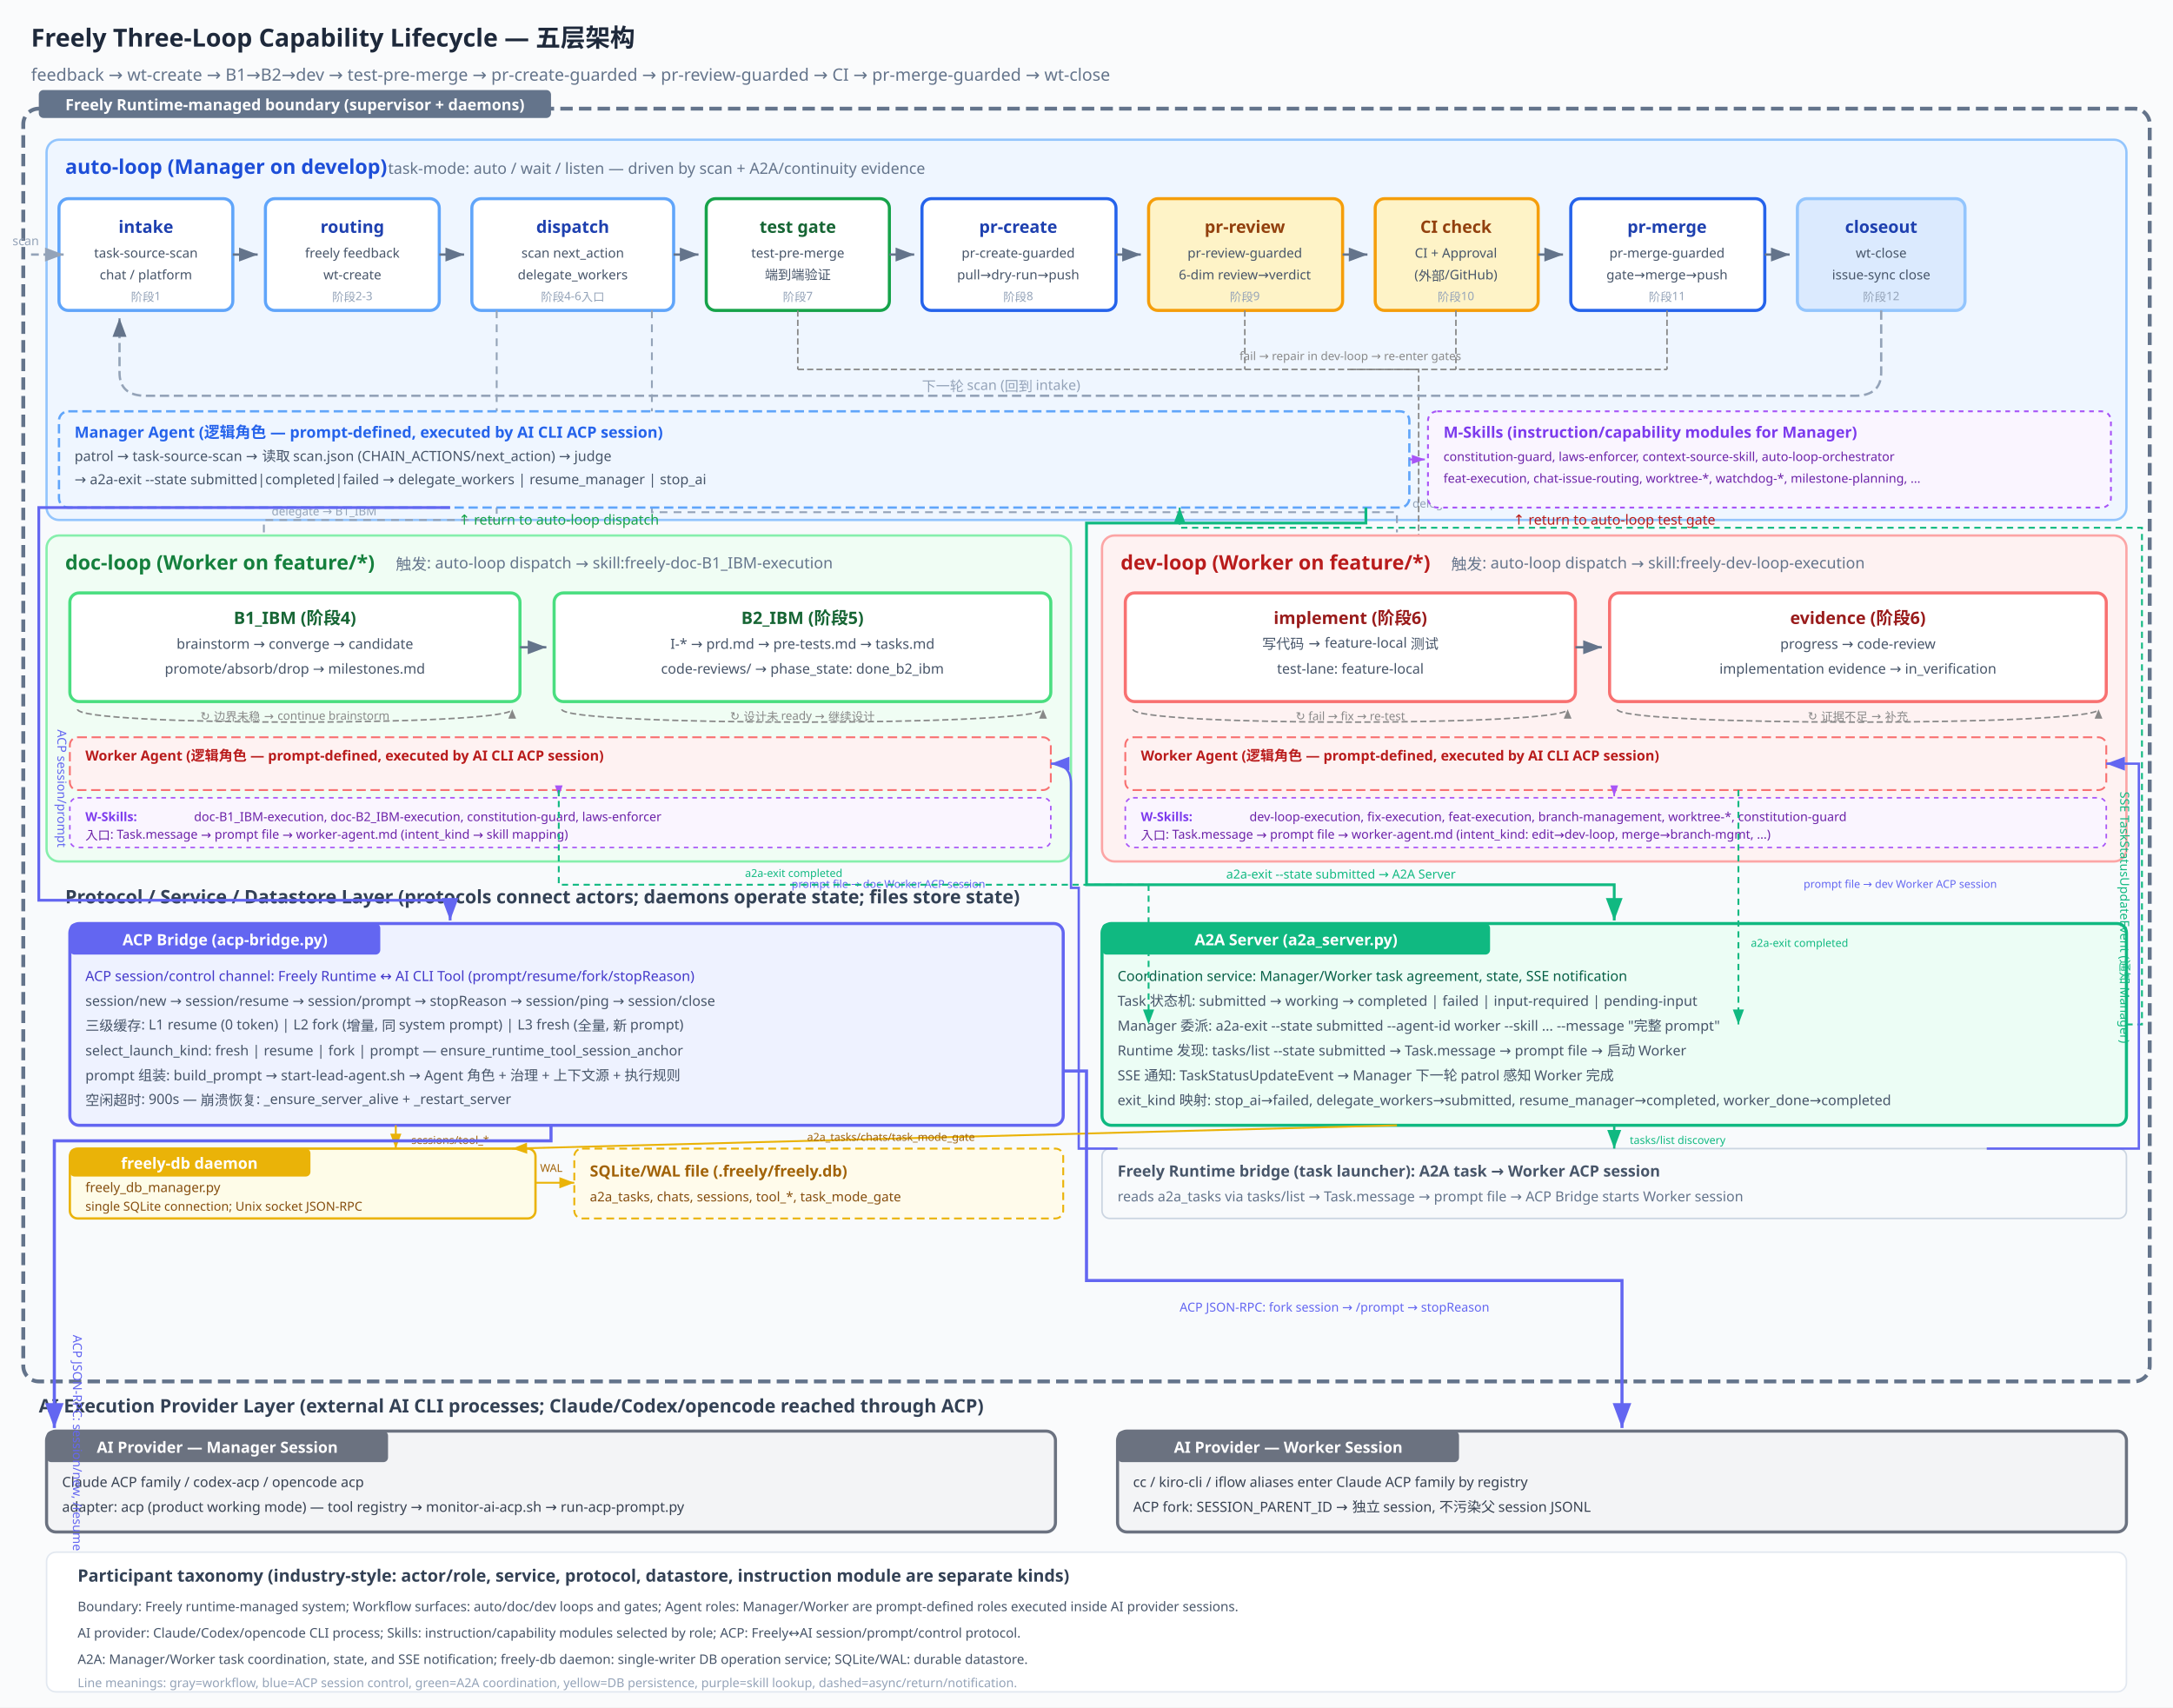
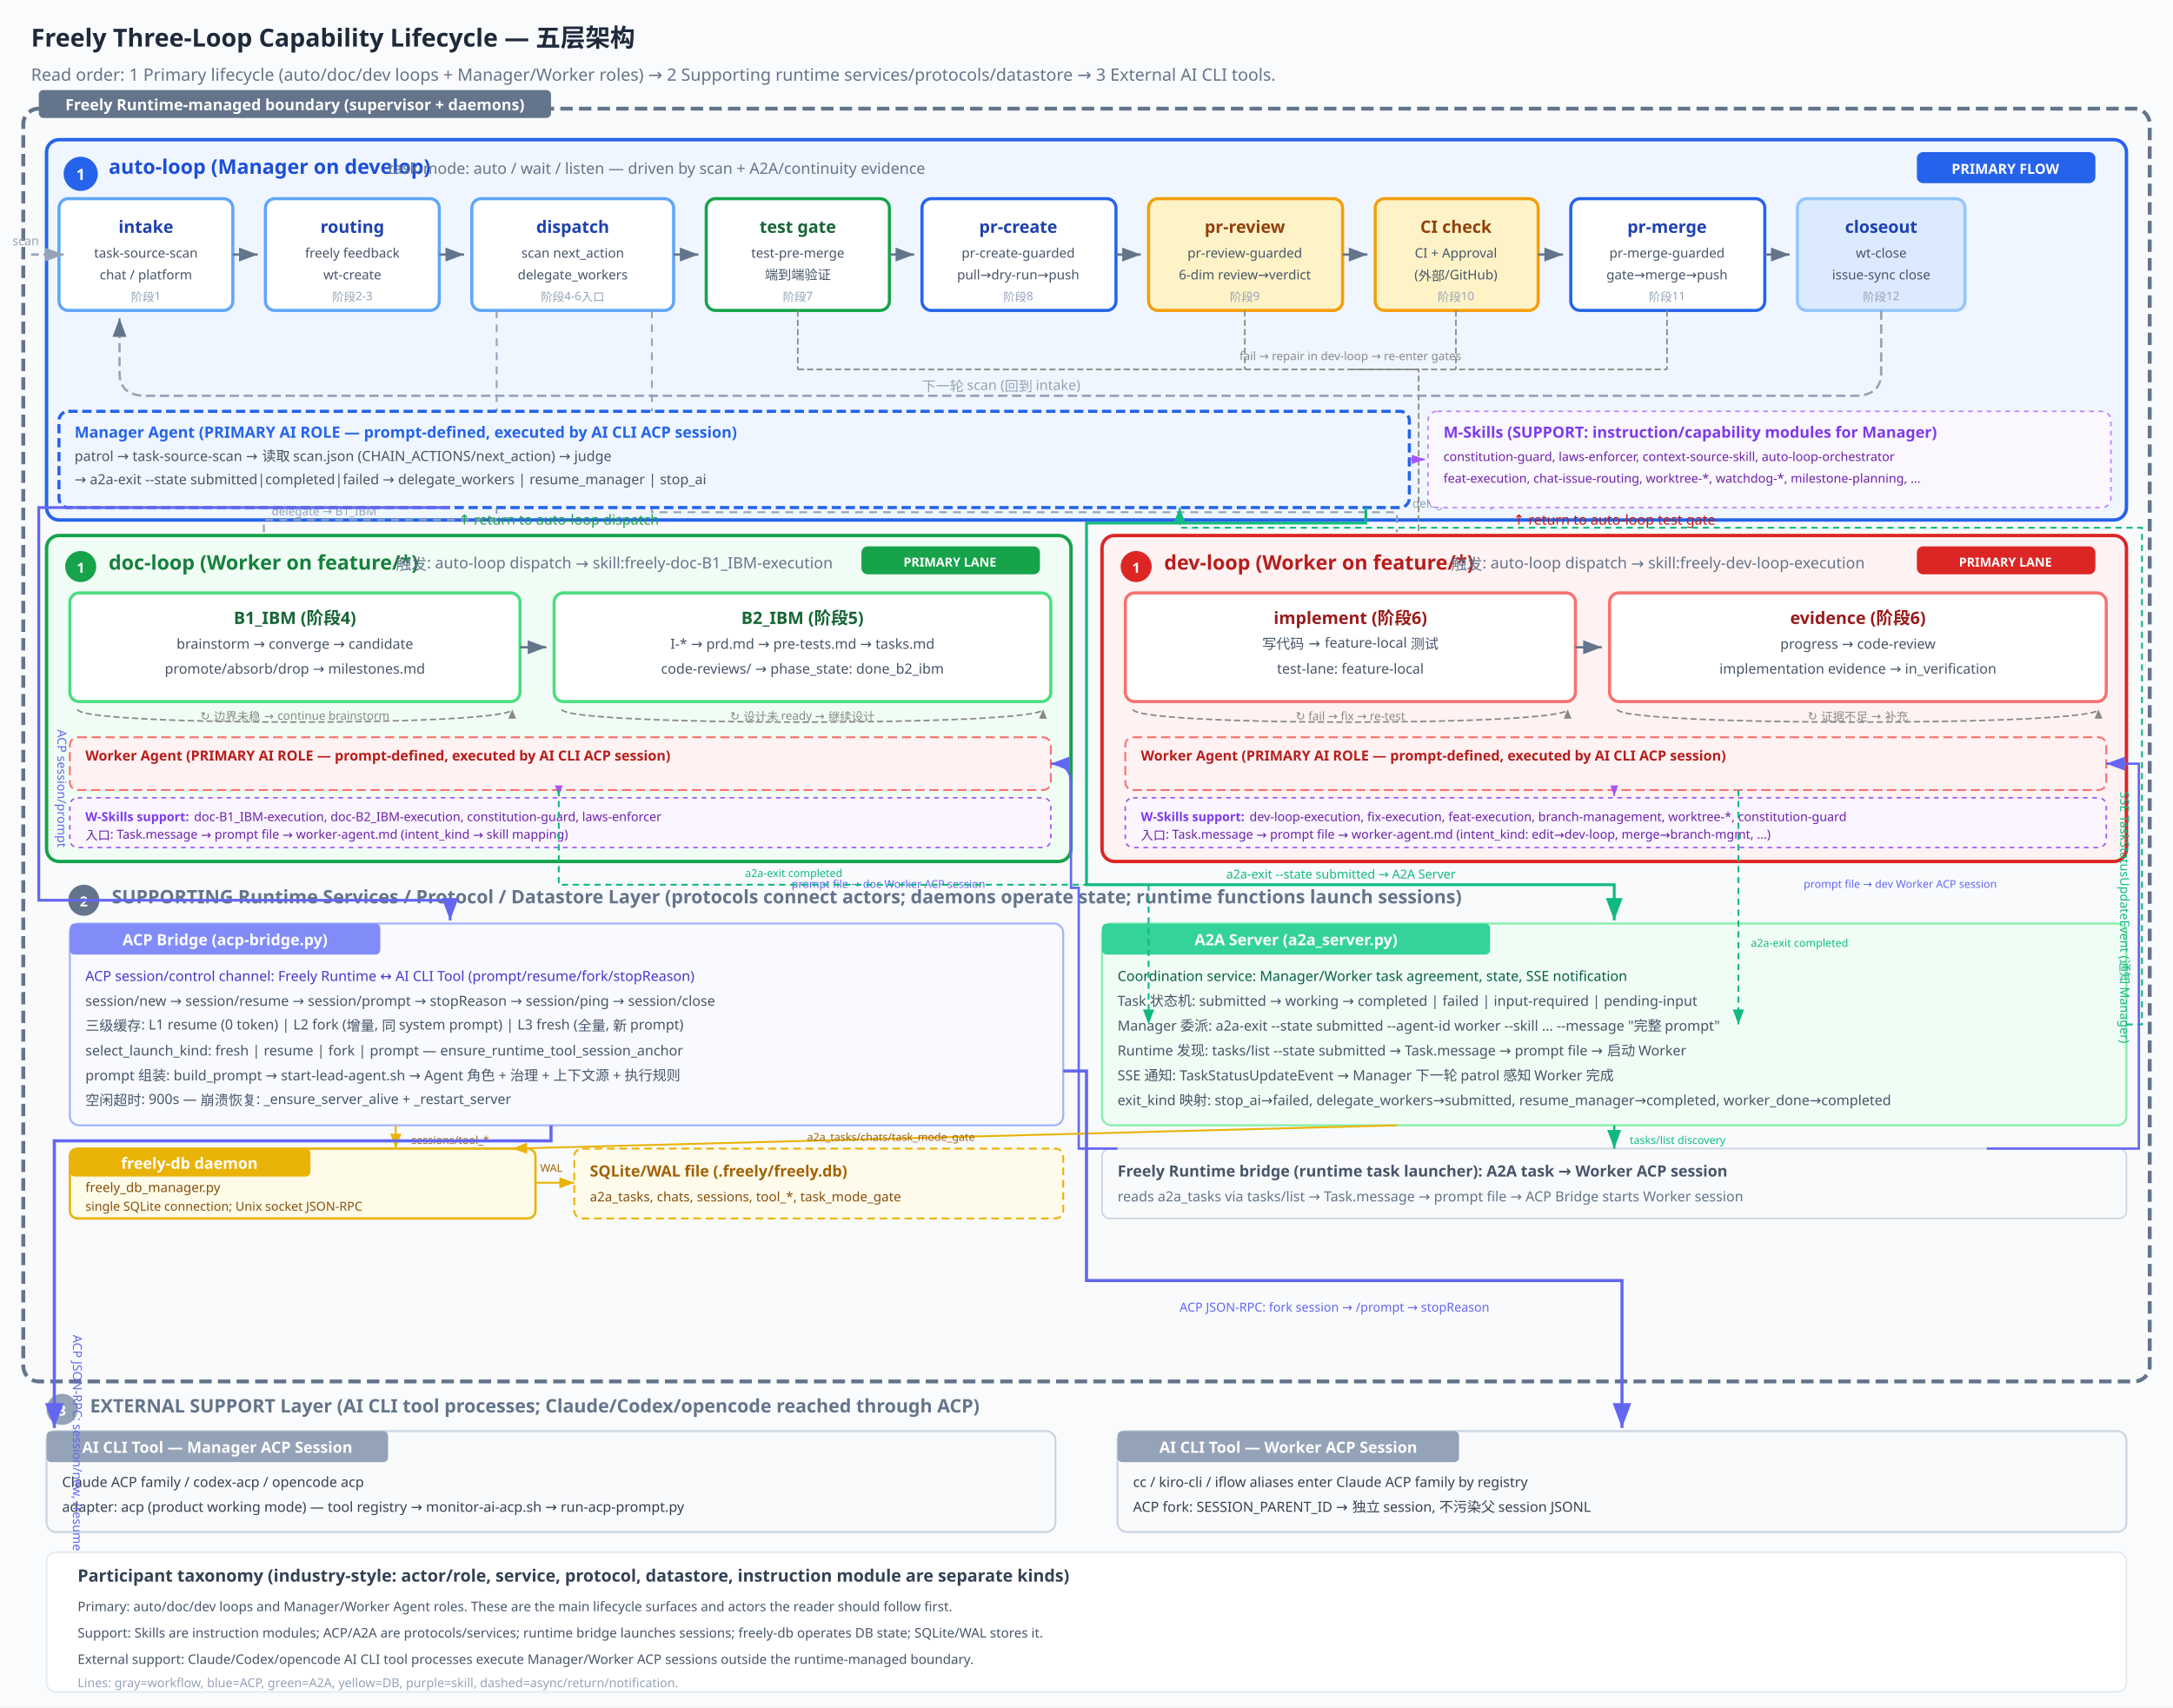
<svg xmlns="http://www.w3.org/2000/svg" viewBox="0 0 1400 1100" width="1400" height="1100">
  <defs>
    <marker id="arrow" markerWidth="8" markerHeight="6" refX="8" refY="3" orient="auto">
      <path d="M0,0 L8,3 L0,6 Z" fill="#64748b" />
    </marker>
    <marker id="arrow-acp" markerWidth="8" markerHeight="6" refX="8" refY="3" orient="auto">
      <path d="M0,0 L8,3 L0,6 Z" fill="#6366f1" />
    </marker>
    <marker id="arrow-a2a" markerWidth="8" markerHeight="6" refX="8" refY="3" orient="auto">
      <path d="M0,0 L8,3 L0,6 Z" fill="#10b981" />
    </marker>
    <marker id="arrow-scan" markerWidth="8" markerHeight="6" refX="8" refY="3" orient="auto">
      <path d="M0,0 L8,3 L0,6 Z" fill="#94a3b8" />
    </marker>
    <marker id="arrow-db" markerWidth="8" markerHeight="6" refX="8" refY="3" orient="auto">
      <path d="M0,0 L8,3 L0,6 Z" fill="#eab308" />
    </marker>
    <marker id="arrow-skill" markerWidth="7" markerHeight="5" refX="7" refY="2.5" orient="auto">
      <path d="M0,0 L7,2.5 L0,5 Z" fill="#a855f7" />
    </marker>
    <marker id="loop-arrow" markerWidth="6" markerHeight="5" refX="6" refY="2.5" orient="auto">
      <path d="M0,0 L6,2.5 L0,5 Z" fill="#888" />
    </marker>
  </defs>
  <rect width="1400" height="1100" fill="#fafbfc" />
  <text x="20" y="30" font-size="16" font-weight="bold" fill="#1e293b" font-family="system-ui, sans-serif">Freely Three-Loop Capability Lifecycle — 五层架构</text>
-   <text x="20" y="52" font-size="11" fill="#64748b" font-family="system-ui, sans-serif">feedback → wt-create → B1→B2→dev → test-pre-merge → pr-create-guarded → pr-review-guarded → CI → pr-merge-guarded → wt-close</text>
+   <text x="20" y="52" font-size="11" fill="#64748b" font-family="system-ui, sans-serif">Read order: 1 Primary lifecycle (auto/doc/dev loops + Manager/Worker roles) → 2 Supporting runtime services/protocols/datastore → 3 External AI CLI tools.</text>
  <rect x="15" y="70" width="1370" height="820" rx="10" fill="#f8fafc" stroke="#64748b" stroke-width="2.5" stroke-dasharray="8,4" />
  <rect x="25" y="58" width="330" height="18" rx="3" fill="#64748b" />
  <text x="190" y="71" text-anchor="middle" font-size="10" font-weight="bold" fill="white" font-family="system-ui, sans-serif">Freely Runtime-managed boundary (supervisor + daemons)</text>
-   <rect x="30" y="90" width="1340" height="245" rx="8" fill="#eff6ff" stroke="#93c5fd" stroke-width="1.5" />
-   <text x="42" y="112" font-size="13" font-weight="bold" fill="#1d4ed8" font-family="system-ui, sans-serif">auto-loop (Manager on develop)</text>
+   <rect x="30" y="90" width="1340" height="245" rx="8" fill="#eff6ff" stroke="#2563eb" stroke-width="2.2" />
+   <circle cx="52" cy="112" r="11" fill="#2563eb" />
+   <text x="52" y="116" text-anchor="middle" font-size="10" font-weight="bold" fill="white" font-family="system-ui, sans-serif">1</text>
+   <text x="70" y="112" font-size="13" font-weight="bold" fill="#1d4ed8" font-family="system-ui, sans-serif">auto-loop (Manager on develop)</text>
  <text x="250" y="112" font-size="10" fill="#64748b" font-family="system-ui, sans-serif">task-mode: auto / wait / listen — driven by scan + A2A/continuity evidence</text>
+   <rect x="1235" y="98" width="115" height="20" rx="4" fill="#2563eb" />
+   <text x="1292" y="112" text-anchor="middle" font-size="9" font-weight="bold" fill="white" font-family="system-ui, sans-serif">PRIMARY FLOW</text>
  <rect x="38" y="128" width="112" height="72" rx="6" fill="white" stroke="#60a5fa" stroke-width="2" />
  <text x="94" y="150" text-anchor="middle" font-size="11" font-weight="bold" fill="#1e40af" font-family="system-ui, sans-serif">intake</text>
  <text x="94" y="166" text-anchor="middle" font-size="8.5" fill="#475569" font-family="system-ui, sans-serif">task-source-scan</text>
  <text x="94" y="180" text-anchor="middle" font-size="8.5" fill="#475569" font-family="system-ui, sans-serif">chat / platform</text>
  <text x="94" y="194" text-anchor="middle" font-size="7.5" fill="#94a3b8" font-family="system-ui, sans-serif">阶段1</text>
  <line x1="150" y1="164" x2="166" y2="164" stroke="#64748b" stroke-width="1.5" marker-end="url(#arrow)" />
  <rect x="171" y="128" width="112" height="72" rx="6" fill="white" stroke="#60a5fa" stroke-width="2" />
  <text x="227" y="150" text-anchor="middle" font-size="11" font-weight="bold" fill="#1e40af" font-family="system-ui, sans-serif">routing</text>
  <text x="227" y="166" text-anchor="middle" font-size="8.5" fill="#475569" font-family="system-ui, sans-serif">freely feedback</text>
  <text x="227" y="180" text-anchor="middle" font-size="8.5" fill="#475569" font-family="system-ui, sans-serif">wt-create</text>
  <text x="227" y="194" text-anchor="middle" font-size="7.5" fill="#94a3b8" font-family="system-ui, sans-serif">阶段2-3</text>
  <line x1="283" y1="164" x2="299" y2="164" stroke="#64748b" stroke-width="1.5" marker-end="url(#arrow)" />
  <rect x="304" y="128" width="130" height="72" rx="6" fill="white" stroke="#60a5fa" stroke-width="2" />
  <text x="369" y="150" text-anchor="middle" font-size="11" font-weight="bold" fill="#1e40af" font-family="system-ui, sans-serif">dispatch</text>
  <text x="369" y="166" text-anchor="middle" font-size="8.5" fill="#475569" font-family="system-ui, sans-serif">scan next_action</text>
  <text x="369" y="180" text-anchor="middle" font-size="8.5" fill="#475569" font-family="system-ui, sans-serif">delegate_workers</text>
  <text x="369" y="194" text-anchor="middle" font-size="7.5" fill="#94a3b8" font-family="system-ui, sans-serif">阶段4-6入口</text>
  <path d="M320,200 L320,335 L170,335 L170,343" fill="none" stroke="#94a3b8" stroke-width="1.2" stroke-dasharray="5,4" />
  <text x="175" y="332" font-size="7.5" fill="#94a3b8" font-family="system-ui, sans-serif">delegate → B1_IBM</text>
  <path d="M420,200 L420,330 L900,330 L900,343" fill="none" stroke="#94a3b8" stroke-width="1.2" stroke-dasharray="5,4" />
  <text x="910" y="327" font-size="7.5" fill="#94a3b8" font-family="system-ui, sans-serif">delegate → implement</text>
  <line x1="434" y1="164" x2="450" y2="164" stroke="#64748b" stroke-width="1.5" marker-end="url(#arrow)" />
  <rect x="455" y="128" width="118" height="72" rx="6" fill="white" stroke="#16a34a" stroke-width="2" />
  <text x="514" y="150" text-anchor="middle" font-size="11" font-weight="bold" fill="#166534" font-family="system-ui, sans-serif">test gate</text>
  <text x="514" y="166" text-anchor="middle" font-size="8.5" fill="#475569" font-family="system-ui, sans-serif">test-pre-merge</text>
  <text x="514" y="180" text-anchor="middle" font-size="8.5" fill="#475569" font-family="system-ui, sans-serif">端到端验证</text>
  <text x="514" y="194" text-anchor="middle" font-size="7.5" fill="#94a3b8" font-family="system-ui, sans-serif">阶段7</text>
  <line x1="573" y1="164" x2="589" y2="164" stroke="#64748b" stroke-width="1.5" marker-end="url(#arrow)" />
  <rect x="594" y="128" width="125" height="72" rx="6" fill="white" stroke="#2563eb" stroke-width="2" />
  <text x="656" y="150" text-anchor="middle" font-size="11" font-weight="bold" fill="#1e40af" font-family="system-ui, sans-serif">pr-create</text>
  <text x="656" y="166" text-anchor="middle" font-size="8.5" fill="#475569" font-family="system-ui, sans-serif">pr-create-guarded</text>
  <text x="656" y="180" text-anchor="middle" font-size="8.5" fill="#475569" font-family="system-ui, sans-serif">pull→dry-run→push</text>
  <text x="656" y="194" text-anchor="middle" font-size="7.5" fill="#94a3b8" font-family="system-ui, sans-serif">阶段8</text>
  <line x1="719" y1="164" x2="735" y2="164" stroke="#64748b" stroke-width="1.5" marker-end="url(#arrow)" />
  <rect x="740" y="128" width="125" height="72" rx="6" fill="#fef3c7" stroke="#f59e0b" stroke-width="2" />
  <text x="802" y="150" text-anchor="middle" font-size="11" font-weight="bold" fill="#92400e" font-family="system-ui, sans-serif">pr-review</text>
  <text x="802" y="166" text-anchor="middle" font-size="8.5" fill="#475569" font-family="system-ui, sans-serif">pr-review-guarded</text>
  <text x="802" y="180" text-anchor="middle" font-size="8.5" fill="#475569" font-family="system-ui, sans-serif">6-dim review→verdict</text>
  <text x="802" y="194" text-anchor="middle" font-size="7.5" fill="#94a3b8" font-family="system-ui, sans-serif">阶段9</text>
  <line x1="865" y1="164" x2="881" y2="164" stroke="#64748b" stroke-width="1.5" marker-end="url(#arrow)" />
  <rect x="886" y="128" width="105" height="72" rx="6" fill="#fef3c7" stroke="#f59e0b" stroke-width="2" />
  <text x="938" y="150" text-anchor="middle" font-size="11" font-weight="bold" fill="#92400e" font-family="system-ui, sans-serif">CI check</text>
  <text x="938" y="166" text-anchor="middle" font-size="8.5" fill="#475569" font-family="system-ui, sans-serif">CI + Approval</text>
  <text x="938" y="180" text-anchor="middle" font-size="8.5" fill="#475569" font-family="system-ui, sans-serif">(外部/GitHub)</text>
  <text x="938" y="194" text-anchor="middle" font-size="7.5" fill="#94a3b8" font-family="system-ui, sans-serif">阶段10</text>
  <line x1="991" y1="164" x2="1007" y2="164" stroke="#64748b" stroke-width="1.5" marker-end="url(#arrow)" />
  <rect x="1012" y="128" width="125" height="72" rx="6" fill="white" stroke="#2563eb" stroke-width="2" />
  <text x="1074" y="150" text-anchor="middle" font-size="11" font-weight="bold" fill="#1e40af" font-family="system-ui, sans-serif">pr-merge</text>
  <text x="1074" y="166" text-anchor="middle" font-size="8.5" fill="#475569" font-family="system-ui, sans-serif">pr-merge-guarded</text>
  <text x="1074" y="180" text-anchor="middle" font-size="8.5" fill="#475569" font-family="system-ui, sans-serif">gate→merge→push</text>
  <text x="1074" y="194" text-anchor="middle" font-size="7.5" fill="#94a3b8" font-family="system-ui, sans-serif">阶段11</text>
  <path d="M514,200 L514,238 M802,200 L802,238 M938,200 L938,238 M1074,200 L1074,238 M514,238 L1074,238" fill="none" stroke="#888" stroke-width="1" stroke-dasharray="4,2" />
  <path d="M870,238 L914,238 L914,373 L870,373 L870,382" fill="none" stroke="#888" stroke-width="1" stroke-dasharray="4,2" marker-end="url(#loop-arrow)" />
  <text x="870" y="232" text-anchor="middle" font-size="7.5" fill="#888" font-family="system-ui, sans-serif">fail → repair in dev-loop → re-enter gates</text>
  <line x1="1137" y1="164" x2="1153" y2="164" stroke="#64748b" stroke-width="1.5" marker-end="url(#arrow)" />
  <rect x="1158" y="128" width="108" height="72" rx="6" fill="#dbeafe" stroke="#93c5fd" stroke-width="2" />
  <text x="1212" y="150" text-anchor="middle" font-size="11" font-weight="bold" fill="#1e40af" font-family="system-ui, sans-serif">closeout</text>
  <text x="1212" y="166" text-anchor="middle" font-size="8.5" fill="#475569" font-family="system-ui, sans-serif">wt-close</text>
  <text x="1212" y="180" text-anchor="middle" font-size="8.5" fill="#475569" font-family="system-ui, sans-serif">issue-sync close</text>
  <text x="1212" y="194" text-anchor="middle" font-size="7.5" fill="#94a3b8" font-family="system-ui, sans-serif">阶段12</text>
  <path d="M1212,200 L1212,240 Q1212,255 1195,255 L94,255 Q77,255 77,240 L77,205" fill="none" stroke="#94a3b8" stroke-width="1.5" stroke-dasharray="6,3" marker-end="url(#arrow)" />
  <text x="645" y="252" text-anchor="middle" font-size="9" fill="#94a3b8" font-family="system-ui, sans-serif">下一轮 scan (回到 intake)</text>
-   <rect x="38" y="265" width="870" height="62" rx="6" fill="#eff6ff" stroke="#60a5fa" stroke-width="1.5" stroke-dasharray="6,3" />
-   <text x="48" y="282" font-size="10" font-weight="bold" fill="#2563eb" font-family="system-ui, sans-serif">Manager Agent (逻辑角色 — prompt-defined, executed by AI CLI ACP session)</text>
+   <rect x="38" y="265" width="870" height="62" rx="6" fill="#eff6ff" stroke="#2563eb" stroke-width="2" stroke-dasharray="6,3" />
+   <text x="48" y="282" font-size="10" font-weight="bold" fill="#2563eb" font-family="system-ui, sans-serif">Manager Agent (PRIMARY AI ROLE — prompt-defined, executed by AI CLI ACP session)</text>
  <text x="48" y="297" font-size="9" fill="#475569" font-family="system-ui, sans-serif">patrol → task-source-scan → 读取 scan.json (CHAIN_ACTIONS/next_action) → judge</text>
  <text x="48" y="312" font-size="9" fill="#475569" font-family="system-ui, sans-serif">→ a2a-exit --state submitted|completed|failed → delegate_workers | resume_manager | stop_ai</text>
-   <rect x="920" y="265" width="440" height="62" rx="6" fill="#faf5ff" stroke="#a855f7" stroke-width="1.2" stroke-dasharray="3,3" />
-   <text x="930" y="282" font-size="10" font-weight="bold" fill="#7c3aed" font-family="system-ui, sans-serif">M-Skills (instruction/capability modules for Manager)</text>
+   <rect x="920" y="265" width="440" height="62" rx="6" fill="#fbf7ff" stroke="#c084fc" stroke-width="1" stroke-dasharray="3,3" />
+   <text x="930" y="282" font-size="10" font-weight="bold" fill="#7c3aed" font-family="system-ui, sans-serif">M-Skills (SUPPORT: instruction/capability modules for Manager)</text>
  <text x="930" y="297" font-size="8" fill="#6b21a8" font-family="system-ui, sans-serif">constitution-guard, laws-enforcer, context-source-skill, auto-loop-orchestrator</text>
  <text x="930" y="311" font-size="8" fill="#6b21a8" font-family="system-ui, sans-serif">feat-execution, chat-issue-routing, worktree-*, watchdog-*, milestone-planning, ...</text>
  <line x1="908" y1="296" x2="918" y2="296" stroke="#a855f7" stroke-width="1.2" marker-end="url(#arrow-skill)" />
-   <rect x="30" y="345" width="660" height="210" rx="8" fill="#f0fdf4" stroke="#86efac" stroke-width="1.5" />
-   <text x="42" y="367" font-size="13" font-weight="bold" fill="#15803d" font-family="system-ui, sans-serif">doc-loop (Worker on feature/*)</text>
+   <rect x="30" y="345" width="660" height="210" rx="8" fill="#f0fdf4" stroke="#16a34a" stroke-width="2.2" />
+   <circle cx="52" cy="365" r="10" fill="#16a34a" />
+   <text x="52" y="369" text-anchor="middle" font-size="9" font-weight="bold" fill="white" font-family="system-ui, sans-serif">1</text>
+   <text x="70" y="367" font-size="13" font-weight="bold" fill="#15803d" font-family="system-ui, sans-serif">doc-loop (Worker on feature/*)</text>
  <text x="255" y="367" font-size="10" fill="#64748b" font-family="system-ui, sans-serif">触发: auto-loop dispatch → skill:freely-doc-B1_IBM-execution</text>
+   <rect x="555" y="352" width="115" height="18" rx="4" fill="#16a34a" />
+   <text x="612" y="365" text-anchor="middle" font-size="8" font-weight="bold" fill="white" font-family="system-ui, sans-serif">PRIMARY LANE</text>
  <rect x="45" y="382" width="290" height="70" rx="6" fill="white" stroke="#4ade80" stroke-width="2" />
  <text x="190" y="402" text-anchor="middle" font-size="11" font-weight="bold" fill="#166534" font-family="system-ui, sans-serif">B1_IBM (阶段4)</text>
  <text x="190" y="418" text-anchor="middle" font-size="9" fill="#475569" font-family="system-ui, sans-serif">brainstorm → converge → candidate</text>
  <text x="190" y="434" text-anchor="middle" font-size="9" fill="#475569" font-family="system-ui, sans-serif">promote/absorb/drop → milestones.md</text>
  <path d="M50,457 C50,468 330,468 330,457" fill="none" stroke="#888" stroke-width="1" stroke-dasharray="4,2" marker-end="url(#loop-arrow)" />
  <text x="190" y="464" text-anchor="middle" font-size="7.5" fill="#888" font-family="system-ui, sans-serif">↻ 边界未稳 → continue brainstorm</text>
  <line x1="335" y1="417" x2="352" y2="417" stroke="#64748b" stroke-width="1.5" marker-end="url(#arrow)" />
  <rect x="357" y="382" width="320" height="70" rx="6" fill="white" stroke="#4ade80" stroke-width="2" />
  <text x="517" y="402" text-anchor="middle" font-size="11" font-weight="bold" fill="#166534" font-family="system-ui, sans-serif">B2_IBM (阶段5)</text>
  <text x="517" y="418" text-anchor="middle" font-size="9" fill="#475569" font-family="system-ui, sans-serif">I-* → prd.md → pre-tests.md → tasks.md</text>
  <text x="517" y="434" text-anchor="middle" font-size="9" fill="#475569" font-family="system-ui, sans-serif">code-reviews/ → phase_state: done_b2_ibm</text>
  <path d="M362,457 C362,468 672,468 672,457" fill="none" stroke="#888" stroke-width="1" stroke-dasharray="4,2" marker-end="url(#loop-arrow)" />
  <text x="517" y="464" text-anchor="middle" font-size="7.5" fill="#888" font-family="system-ui, sans-serif">↻ 设计未 ready → 继续设计</text>
  <rect x="45" y="475" width="632" height="34" rx="5" fill="#fef2f2" stroke="#f87171" stroke-width="1.2" stroke-dasharray="6,3" />
-   <text x="55" y="490" font-size="9" font-weight="bold" fill="#b91c1c" font-family="system-ui, sans-serif">Worker Agent (逻辑角色 — prompt-defined, executed by AI CLI ACP session)</text>
+   <text x="55" y="490" font-size="9" font-weight="bold" fill="#b91c1c" font-family="system-ui, sans-serif">Worker Agent (PRIMARY AI ROLE — prompt-defined, executed by AI CLI ACP session)</text>
  <rect x="45" y="514" width="632" height="32" rx="5" fill="#faf5ff" stroke="#a855f7" stroke-width="1" stroke-dasharray="3,3" />
-   <text x="55" y="529" font-size="8" font-weight="bold" fill="#7c3aed" font-family="system-ui, sans-serif">W-Skills:</text>
+   <text x="55" y="529" font-size="8" font-weight="bold" fill="#7c3aed" font-family="system-ui, sans-serif">W-Skills support:</text>
  <text x="125" y="529" font-size="8" fill="#6b21a8" font-family="system-ui, sans-serif">doc-B1_IBM-execution, doc-B2_IBM-execution, constitution-guard, laws-enforcer</text>
  <text x="55" y="541" font-size="8" fill="#6b21a8" font-family="system-ui, sans-serif">入口: Task.message → prompt file → worker-agent.md (intent_kind → skill mapping)</text>
  <line x1="360" y1="509" x2="360" y2="513" stroke="#a855f7" stroke-width="1" marker-end="url(#arrow-skill)" />
  <text x="360" y="338" text-anchor="middle" font-size="9" fill="#16a34a" font-family="system-ui, sans-serif">↑ return to auto-loop dispatch</text>
-   <rect x="710" y="345" width="660" height="210" rx="8" fill="#fef2f2" stroke="#fca5a5" stroke-width="1.5" />
-   <text x="722" y="367" font-size="13" font-weight="bold" fill="#b91c1c" font-family="system-ui, sans-serif">dev-loop (Worker on feature/*)</text>
+   <rect x="710" y="345" width="660" height="210" rx="8" fill="#fef2f2" stroke="#dc2626" stroke-width="2.2" />
+   <circle cx="732" cy="365" r="10" fill="#dc2626" />
+   <text x="732" y="369" text-anchor="middle" font-size="9" font-weight="bold" fill="white" font-family="system-ui, sans-serif">1</text>
+   <text x="750" y="367" font-size="13" font-weight="bold" fill="#b91c1c" font-family="system-ui, sans-serif">dev-loop (Worker on feature/*)</text>
  <text x="935" y="367" font-size="10" fill="#64748b" font-family="system-ui, sans-serif">触发: auto-loop dispatch → skill:freely-dev-loop-execution</text>
+   <rect x="1235" y="352" width="115" height="18" rx="4" fill="#dc2626" />
+   <text x="1292" y="365" text-anchor="middle" font-size="8" font-weight="bold" fill="white" font-family="system-ui, sans-serif">PRIMARY LANE</text>
  <rect x="725" y="382" width="290" height="70" rx="6" fill="white" stroke="#f87171" stroke-width="2" />
  <text x="870" y="402" text-anchor="middle" font-size="11" font-weight="bold" fill="#991b1b" font-family="system-ui, sans-serif">implement (阶段6)</text>
  <text x="870" y="418" text-anchor="middle" font-size="9" fill="#475569" font-family="system-ui, sans-serif">写代码 → feature-local 测试</text>
  <text x="870" y="434" text-anchor="middle" font-size="9" fill="#475569" font-family="system-ui, sans-serif">test-lane: feature-local</text>
  <path d="M730,457 C730,468 1010,468 1010,457" fill="none" stroke="#888" stroke-width="1" stroke-dasharray="4,2" marker-end="url(#loop-arrow)" />
  <text x="870" y="464" text-anchor="middle" font-size="7.5" fill="#888" font-family="system-ui, sans-serif">↻ fail → fix → re-test</text>
  <line x1="1015" y1="417" x2="1032" y2="417" stroke="#64748b" stroke-width="1.5" marker-end="url(#arrow)" />
  <rect x="1037" y="382" width="320" height="70" rx="6" fill="white" stroke="#f87171" stroke-width="2" />
  <text x="1197" y="402" text-anchor="middle" font-size="11" font-weight="bold" fill="#991b1b" font-family="system-ui, sans-serif">evidence (阶段6)</text>
  <text x="1197" y="418" text-anchor="middle" font-size="9" fill="#475569" font-family="system-ui, sans-serif">progress → code-review</text>
  <text x="1197" y="434" text-anchor="middle" font-size="9" fill="#475569" font-family="system-ui, sans-serif">implementation evidence → in_verification</text>
  <path d="M1042,457 C1042,468 1352,468 1352,457" fill="none" stroke="#888" stroke-width="1" stroke-dasharray="4,2" marker-end="url(#loop-arrow)" />
  <text x="1197" y="464" text-anchor="middle" font-size="7.5" fill="#888" font-family="system-ui, sans-serif">↻ 证据不足 → 补充</text>
  <rect x="725" y="475" width="632" height="34" rx="5" fill="#fef2f2" stroke="#f87171" stroke-width="1.2" stroke-dasharray="6,3" />
-   <text x="735" y="490" font-size="9" font-weight="bold" fill="#b91c1c" font-family="system-ui, sans-serif">Worker Agent (逻辑角色 — prompt-defined, executed by AI CLI ACP session)</text>
+   <text x="735" y="490" font-size="9" font-weight="bold" fill="#b91c1c" font-family="system-ui, sans-serif">Worker Agent (PRIMARY AI ROLE — prompt-defined, executed by AI CLI ACP session)</text>
  <rect x="725" y="514" width="632" height="32" rx="5" fill="#faf5ff" stroke="#a855f7" stroke-width="1" stroke-dasharray="3,3" />
-   <text x="735" y="529" font-size="8" font-weight="bold" fill="#7c3aed" font-family="system-ui, sans-serif">W-Skills:</text>
+   <text x="735" y="529" font-size="8" font-weight="bold" fill="#7c3aed" font-family="system-ui, sans-serif">W-Skills support:</text>
  <text x="805" y="529" font-size="8" fill="#6b21a8" font-family="system-ui, sans-serif">dev-loop-execution, fix-execution, feat-execution, branch-management, worktree-*, constitution-guard</text>
  <text x="735" y="541" font-size="8" fill="#6b21a8" font-family="system-ui, sans-serif">入口: Task.message → prompt file → worker-agent.md (intent_kind: edit→dev-loop, merge→branch-mgmt, ...)</text>
  <line x1="1040" y1="509" x2="1040" y2="513" stroke="#a855f7" stroke-width="1" marker-end="url(#arrow-skill)" />
  <text x="1040" y="338" text-anchor="middle" font-size="9" fill="#b91c1c" font-family="system-ui, sans-serif">↑ return to auto-loop test gate</text>
-   <text x="42" y="582" font-size="12" font-weight="bold" fill="#334155" font-family="system-ui, sans-serif">Protocol / Service / Datastore Layer (protocols connect actors; daemons operate state; files store state)</text>
-   <rect x="45" y="595" width="640" height="130" rx="6" fill="#eef2ff" stroke="#6366f1" stroke-width="2" />
-   <rect x="45" y="595" width="200" height="20" rx="3" fill="#6366f1" />
+   <circle cx="54" cy="580" r="10" fill="#64748b" />
+   <text x="54" y="584" text-anchor="middle" font-size="9" font-weight="bold" fill="white" font-family="system-ui, sans-serif">2</text>
+   <text x="72" y="582" font-size="12" font-weight="bold" fill="#64748b" font-family="system-ui, sans-serif">SUPPORTING Runtime Services / Protocol / Datastore Layer (protocols connect actors; daemons operate state; runtime functions launch sessions)</text>
+   <rect x="45" y="595" width="640" height="130" rx="6" fill="#f8faff" stroke="#a5b4fc" stroke-width="1.3" />
+   <rect x="45" y="595" width="200" height="20" rx="3" fill="#818cf8" />
  <text x="145" y="609" text-anchor="middle" font-size="10" font-weight="bold" fill="white" font-family="system-ui, sans-serif">ACP Bridge (acp-bridge.py)</text>
  <text x="55" y="632" font-size="9" fill="#4338ca" font-family="system-ui, sans-serif">ACP session/control channel: Freely Runtime ↔ AI CLI Tool (prompt/resume/fork/stopReason)</text>
  <text x="55" y="648" font-size="9" fill="#475569" font-family="system-ui, sans-serif">session/new → session/resume → session/prompt → stopReason → session/ping → session/close</text>
  <text x="55" y="664" font-size="9" fill="#475569" font-family="system-ui, sans-serif">三级缓存: L1 resume (0 token) | L2 fork (增量, 同 system prompt) | L3 fresh (全量, 新 prompt)</text>
  <text x="55" y="680" font-size="9" fill="#475569" font-family="system-ui, sans-serif">select_launch_kind: fresh | resume | fork | prompt — ensure_runtime_tool_session_anchor</text>
  <text x="55" y="696" font-size="9" fill="#475569" font-family="system-ui, sans-serif">prompt 组装: build_prompt → start-lead-agent.sh → Agent 角色 + 治理 + 上下文源 + 执行规则</text>
  <text x="55" y="712" font-size="9" fill="#475569" font-family="system-ui, sans-serif">空闲超时: 900s — 崩溃恢复: _ensure_server_alive + _restart_server</text>
-   <rect x="710" y="595" width="660" height="130" rx="6" fill="#ecfdf5" stroke="#10b981" stroke-width="2" />
-   <rect x="710" y="595" width="250" height="20" rx="3" fill="#10b981" />
+   <rect x="710" y="595" width="660" height="130" rx="6" fill="#f0fdf4" stroke="#86efac" stroke-width="1.3" />
+   <rect x="710" y="595" width="250" height="20" rx="3" fill="#34d399" />
  <text x="835" y="609" text-anchor="middle" font-size="10" font-weight="bold" fill="white" font-family="system-ui, sans-serif">A2A Server (a2a_server.py)</text>
  <text x="720" y="632" font-size="9" fill="#065f46" font-family="system-ui, sans-serif">Coordination service: Manager/Worker task agreement, state, SSE notification</text>
  <text x="720" y="648" font-size="9" fill="#475569" font-family="system-ui, sans-serif">Task 状态机: submitted → working → completed | failed | input-required | pending-input</text>
  <text x="720" y="664" font-size="9" fill="#475569" font-family="system-ui, sans-serif">Manager 委派: a2a-exit --state submitted --agent-id worker --skill ... --message "完整 prompt"</text>
  <text x="720" y="680" font-size="9" fill="#475569" font-family="system-ui, sans-serif">Runtime 发现: tasks/list --state submitted → Task.message → prompt file → 启动 Worker</text>
  <text x="720" y="696" font-size="9" fill="#475569" font-family="system-ui, sans-serif">SSE 通知: TaskStatusUpdateEvent → Manager 下一轮 patrol 感知 Worker 完成</text>
  <text x="720" y="712" font-size="9" fill="#475569" font-family="system-ui, sans-serif">exit_kind 映射: stop_ai→failed, delegate_workers→submitted, resume_manager→completed, worker_done→completed</text>
  <rect x="45" y="740" width="300" height="45" rx="5" fill="#fefce8" stroke="#eab308" stroke-width="1.5" />
  <rect x="45" y="740" width="155" height="18" rx="3" fill="#eab308" />
  <text x="122" y="753" text-anchor="middle" font-size="10" font-weight="bold" fill="white" font-family="system-ui, sans-serif">freely-db daemon</text>
  <text x="55" y="768" font-size="8.5" fill="#854d0e" font-family="system-ui, sans-serif">freely_db_manager.py</text>
  <text x="55" y="780" font-size="8" fill="#854d0e" font-family="system-ui, sans-serif">single SQLite connection; Unix socket JSON-RPC</text>
  <rect x="370" y="740" width="315" height="45" rx="5" fill="#fffbeb" stroke="#eab308" stroke-width="1.2" stroke-dasharray="5,3" />
  <text x="380" y="758" font-size="10" font-weight="bold" fill="#a16207" font-family="system-ui, sans-serif">SQLite/WAL file (.freely/freely.db)</text>
  <text x="380" y="774" font-size="8.5" fill="#854d0e" font-family="system-ui, sans-serif">a2a_tasks, chats, sessions, tool_*, task_mode_gate</text>
  <line x1="345" y1="762" x2="370" y2="762" stroke="#eab308" stroke-width="1.2" marker-end="url(#arrow-db)" />
  <text x="348" y="755" font-size="7" fill="#a16207" font-family="system-ui, sans-serif">WAL</text>
  <rect x="710" y="740" width="660" height="45" rx="5" fill="#f8fafc" stroke="#cbd5e1" stroke-width="1" />
-   <text x="720" y="758" font-size="10" font-weight="bold" fill="#475569" font-family="system-ui, sans-serif">Freely Runtime bridge (task launcher): A2A task → Worker ACP session</text>
+   <text x="720" y="758" font-size="10" font-weight="bold" fill="#475569" font-family="system-ui, sans-serif">Freely Runtime bridge (runtime task launcher): A2A task → Worker ACP session</text>
  <text x="720" y="774" font-size="9" fill="#64748b" font-family="system-ui, sans-serif">reads a2a_tasks via tasks/list → Task.message → prompt file → ACP Bridge starts Worker session</text>
  <path d="M290,327 L25,327 L25,580 L290,580 L290,593" fill="none" stroke="#6366f1" stroke-width="1.8" marker-end="url(#arrow-acp)" />
  <text x="37" y="470" font-size="8" fill="#6366f1" font-family="system-ui, sans-serif" transform="rotate(90,37,470)">ACP session/prompt</text>
  <path d="M880,327 L880,337 L700,337 L700,570 L1040,570 L1040,593" fill="none" stroke="#10b981" stroke-width="1.8" marker-end="url(#arrow-a2a)" />
  <text x="790" y="566" font-size="8" fill="#10b981" font-family="system-ui, sans-serif">a2a-exit --state submitted → A2A Server</text>
  <path d="M1370,660 L1380,660 L1380,340 L760,340 L760,327" fill="none" stroke="#10b981" stroke-width="1.2" stroke-dasharray="4,3" marker-end="url(#arrow-a2a)" />
  <text x="1366" y="510" font-size="8" fill="#10b981" font-family="system-ui, sans-serif" transform="rotate(90,1366,510)">SSE TaskStatusUpdateEvent (通知 Manager)</text>
  <line x1="1040" y1="725" x2="1040" y2="740" stroke="#10b981" stroke-width="1.5" marker-end="url(#arrow-a2a)" />
  <text x="1050" y="737" font-size="7" fill="#10b981" font-family="system-ui, sans-serif">tasks/list discovery</text>
  <path d="M720,740 L695,740 L695,572 L690,572 L690,505 Q690,492 677,492" fill="none" stroke="#6366f1" stroke-width="1.5" marker-end="url(#arrow-acp)" />
  <text x="510" y="572" font-size="7" fill="#6366f1" font-family="system-ui, sans-serif">prompt file → doc Worker ACP session</text>
  <path d="M1280,740 L1378,740 L1378,492 L1357,492" fill="none" stroke="#6366f1" stroke-width="1.5" marker-end="url(#arrow-acp)" />
  <text x="1162" y="572" font-size="7" fill="#6366f1" font-family="system-ui, sans-serif">prompt file → dev Worker ACP session</text>
  <path d="M360,509 L360,570 L740,570 L740,660" fill="none" stroke="#10b981" stroke-width="1.2" stroke-dasharray="4,3" marker-end="url(#arrow-a2a)" />
  <text x="480" y="565" font-size="7" fill="#10b981" font-family="system-ui, sans-serif">a2a-exit completed</text>
  <line x1="1120" y1="509" x2="1120" y2="660" stroke="#10b981" stroke-width="1.2" stroke-dasharray="4,3" marker-end="url(#arrow-a2a)" />
  <text x="1128" y="610" font-size="7" fill="#10b981" font-family="system-ui, sans-serif">a2a-exit completed</text>
  <line x1="255" y1="725" x2="255" y2="740" stroke="#eab308" stroke-width="1.2" marker-end="url(#arrow-db)" />
  <text x="265" y="737" font-size="7" fill="#a16207" font-family="system-ui, sans-serif">sessions/tool_*</text>
  <line x1="900" y1="725" x2="330" y2="740" stroke="#eab308" stroke-width="1.2" marker-end="url(#arrow-db)" />
  <text x="520" y="735" font-size="7" fill="#a16207" font-family="system-ui, sans-serif">a2a_tasks/chats/task_mode_gate</text>
  <path d="M20,164 L41,164" fill="none" stroke="#94a3b8" stroke-width="1.5" stroke-dasharray="5,3" marker-end="url(#arrow-scan)" />
  <text x="8" y="158" font-size="8" fill="#94a3b8" font-family="system-ui, sans-serif">scan</text>
-   <text x="25" y="910" font-size="12" font-weight="bold" fill="#334155" font-family="system-ui, sans-serif">AI Execution Provider Layer (external AI CLI processes; Claude/Codex/opencode reached through ACP)</text>
-   <rect x="30" y="922" width="650" height="65" rx="6" fill="#f3f4f6" stroke="#6b7280" stroke-width="2" />
-   <rect x="30" y="922" width="220" height="20" rx="3" fill="#6b7280" />
-   <text x="140" y="936" text-anchor="middle" font-size="10" font-weight="bold" fill="white" font-family="system-ui, sans-serif">AI Provider — Manager Session</text>
+   <circle cx="40" cy="908" r="10" fill="#94a3b8" />
+   <text x="40" y="912" text-anchor="middle" font-size="9" font-weight="bold" fill="white" font-family="system-ui, sans-serif">3</text>
+   <text x="58" y="910" font-size="12" font-weight="bold" fill="#64748b" font-family="system-ui, sans-serif">EXTERNAL SUPPORT Layer (AI CLI tool processes; Claude/Codex/opencode reached through ACP)</text>
+   <rect x="30" y="922" width="650" height="65" rx="6" fill="#f8fafc" stroke="#cbd5e1" stroke-width="1.3" />
+   <rect x="30" y="922" width="220" height="20" rx="3" fill="#94a3b8" />
+   <text x="140" y="936" text-anchor="middle" font-size="10" font-weight="bold" fill="white" font-family="system-ui, sans-serif">AI CLI Tool — Manager ACP Session</text>
  <text x="40" y="958" font-size="9" fill="#374151" font-family="system-ui, sans-serif">Claude ACP family / codex-acp / opencode acp</text>
  <text x="40" y="974" font-size="9" fill="#374151" font-family="system-ui, sans-serif">adapter: acp (product working mode) — tool registry → monitor-ai-acp.sh → run-acp-prompt.py</text>
-   <rect x="720" y="922" width="650" height="65" rx="6" fill="#f3f4f6" stroke="#6b7280" stroke-width="2" />
-   <rect x="720" y="922" width="220" height="20" rx="3" fill="#6b7280" />
-   <text x="830" y="936" text-anchor="middle" font-size="10" font-weight="bold" fill="white" font-family="system-ui, sans-serif">AI Provider — Worker Session</text>
+   <rect x="720" y="922" width="650" height="65" rx="6" fill="#f8fafc" stroke="#cbd5e1" stroke-width="1.3" />
+   <rect x="720" y="922" width="220" height="20" rx="3" fill="#94a3b8" />
+   <text x="830" y="936" text-anchor="middle" font-size="10" font-weight="bold" fill="white" font-family="system-ui, sans-serif">AI CLI Tool — Worker ACP Session</text>
  <text x="730" y="958" font-size="9" fill="#374151" font-family="system-ui, sans-serif">cc / kiro-cli / iflow aliases enter Claude ACP family by registry</text>
  <text x="730" y="974" font-size="9" fill="#374151" font-family="system-ui, sans-serif">ACP fork: SESSION_PARENT_ID → 独立 session, 不污染父 session JSONL</text>
  <path d="M355,725 L355,735 L35,735 L35,920" fill="none" stroke="#6366f1" stroke-width="2" marker-end="url(#arrow-acp)" />
  <text x="47" y="860" font-size="8" fill="#6366f1" font-family="system-ui, sans-serif" transform="rotate(90,47,860)">ACP JSON-RPC: session/new, /resume, /prompt, stopReason</text>
  <path d="M685,690 L700,690 L700,825 L1045,825 L1045,920" fill="none" stroke="#6366f1" stroke-width="2" marker-end="url(#arrow-acp)" />
  <text x="760" y="845" font-size="8" fill="#6366f1" font-family="system-ui, sans-serif">ACP JSON-RPC: fork session → /prompt → stopReason</text>
  <rect x="30" y="1000" width="1340" height="90" rx="6" fill="white" stroke="#e2e8f0" stroke-width="1" />
  <text x="50" y="1019" font-size="11" font-weight="bold" fill="#334155" font-family="system-ui, sans-serif">Participant taxonomy (industry-style: actor/role, service, protocol, datastore, instruction module are separate kinds)</text>
-   <text x="50" y="1038" font-size="8.5" fill="#475569" font-family="system-ui, sans-serif">Boundary: Freely runtime-managed system; Workflow surfaces: auto/doc/dev loops and gates; Agent roles: Manager/Worker are prompt-defined roles executed inside AI provider sessions.</text>
-   <text x="50" y="1055" font-size="8.5" fill="#475569" font-family="system-ui, sans-serif">AI provider: Claude/Codex/opencode CLI process; Skills: instruction/capability modules selected by role; ACP: Freely↔AI session/prompt/control protocol.</text>
-   <text x="50" y="1072" font-size="8.5" fill="#475569" font-family="system-ui, sans-serif">A2A: Manager/Worker task coordination, state, and SSE notification; freely-db daemon: single-writer DB operation service; SQLite/WAL: durable datastore.</text>
-   <text x="50" y="1087" font-size="8" fill="#94a3b8" font-family="system-ui, sans-serif">Line meanings: gray=workflow, blue=ACP session control, green=A2A coordination, yellow=DB persistence, purple=skill lookup, dashed=async/return/notification.</text>
+   <text x="50" y="1038" font-size="8.5" fill="#475569" font-family="system-ui, sans-serif">Primary: auto/doc/dev loops and Manager/Worker Agent roles. These are the main lifecycle surfaces and actors the reader should follow first.</text>
+   <text x="50" y="1055" font-size="8.5" fill="#475569" font-family="system-ui, sans-serif">Support: Skills are instruction modules; ACP/A2A are protocols/services; runtime bridge launches sessions; freely-db operates DB state; SQLite/WAL stores it.</text>
+   <text x="50" y="1072" font-size="8.5" fill="#475569" font-family="system-ui, sans-serif">External support: Claude/Codex/opencode AI CLI tool processes execute Manager/Worker ACP sessions outside the runtime-managed boundary.</text>
+   <text x="50" y="1087" font-size="8" fill="#94a3b8" font-family="system-ui, sans-serif">Lines: gray=workflow, blue=ACP, green=A2A, yellow=DB, purple=skill, dashed=async/return/notification.</text>
</svg>
